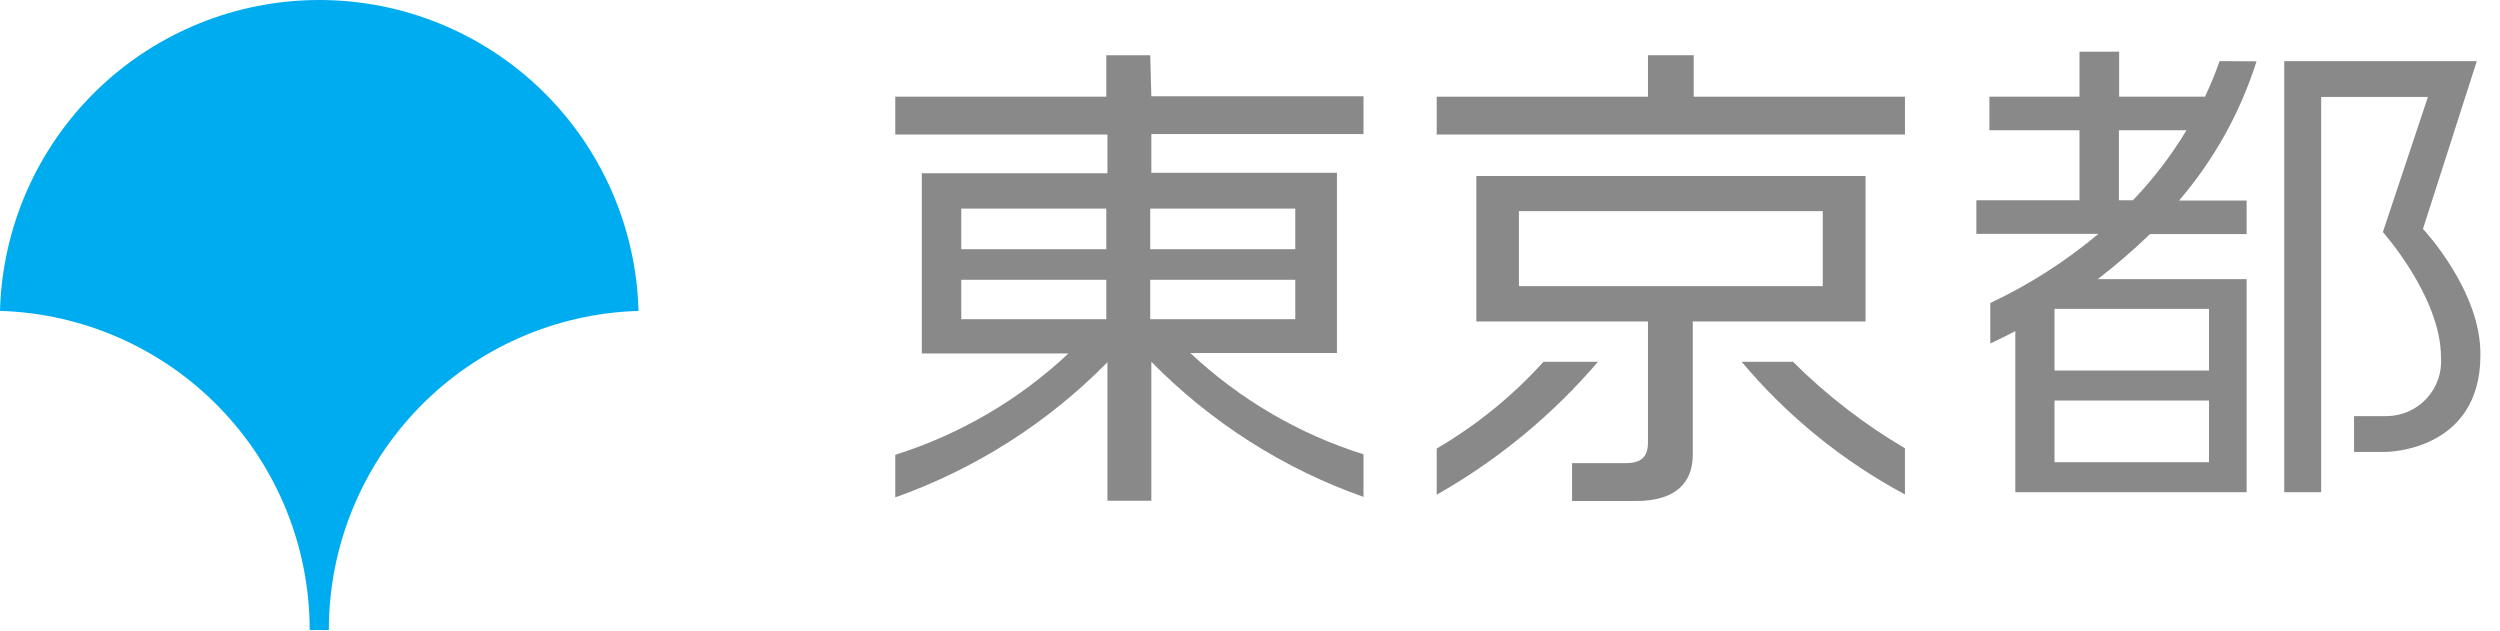
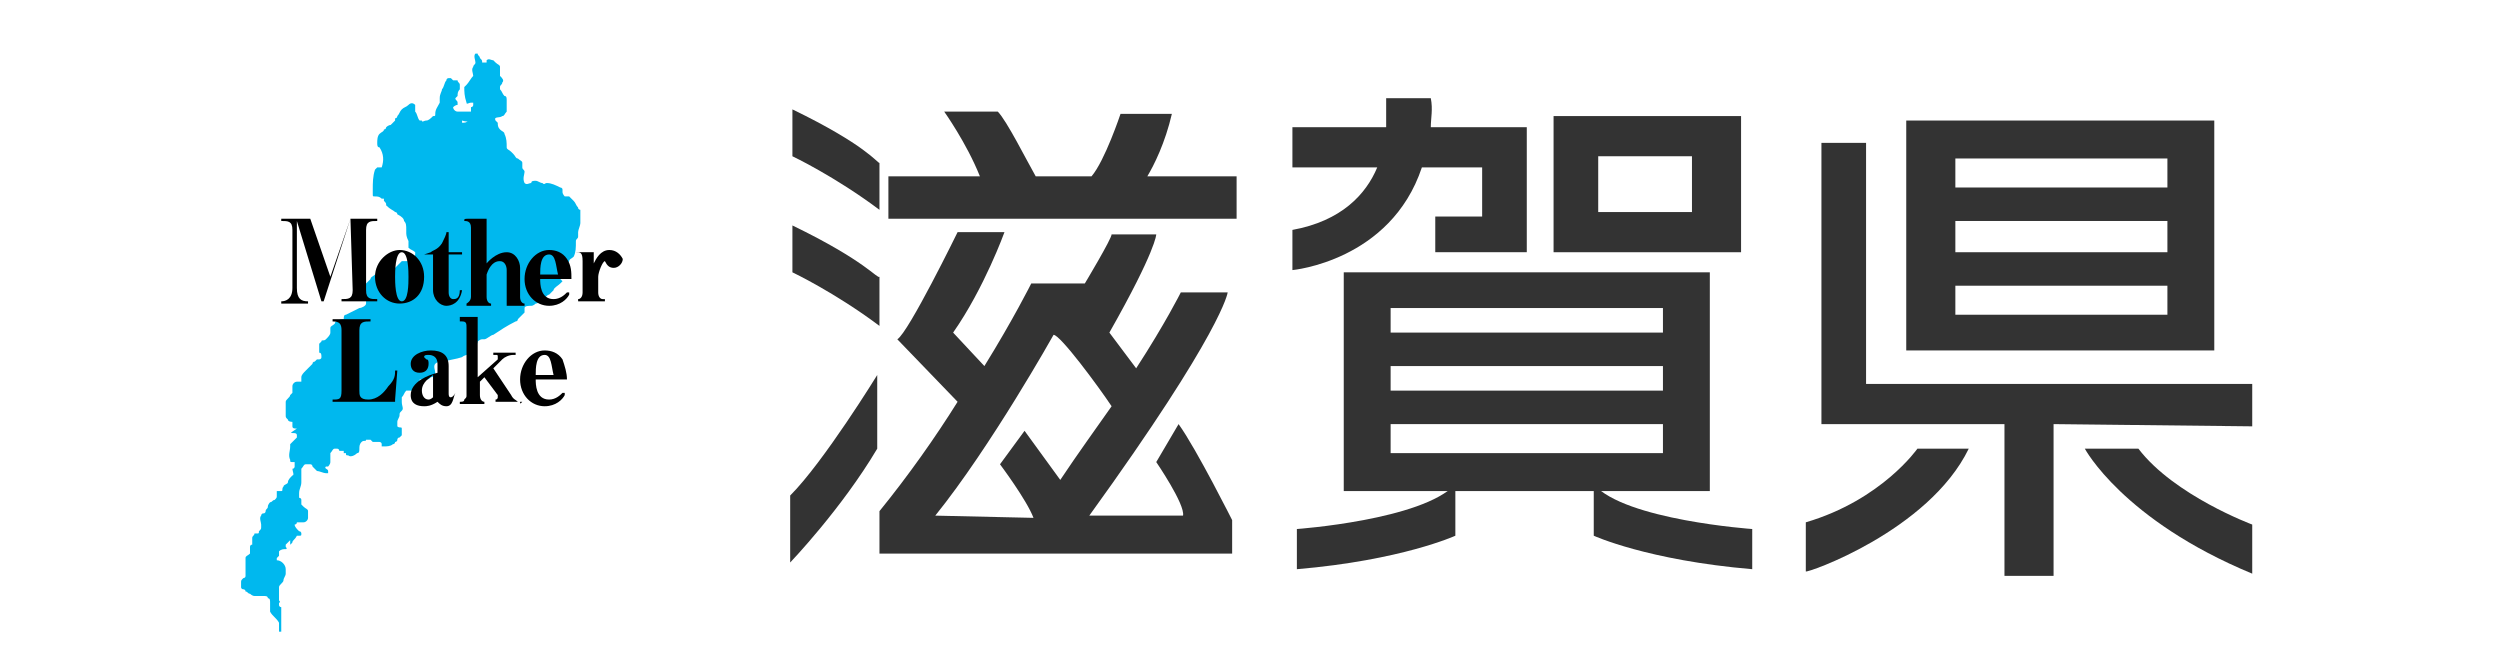
- <svg xmlns="http://www.w3.org/2000/svg" fill="none" height="28" viewBox="0 0 111 28" width="111">
-   <path d="m13.75 27.974h.85c-.002-3.687 1.433-7.229 4.001-9.874s6.064-4.187 9.749-4.296c-.098-3.694-1.635-7.204-4.282-9.783-2.648-2.578-6.197-4.021-9.893-4.021s-7.245 1.443-9.893 4.021c-2.648 2.578-4.184 6.088-4.282 9.783 3.685.109 7.182 1.65 9.749 4.296s4.002 6.188 4.001 9.874z" fill="#00acf0" />
-   <g fill="#898989">
-     <path d="m51.07 2.453h-1.95v1.84h-9.37v1.68h9.42v1.72h-8.24v8h6.51c-2.193 2.058-4.822 3.596-7.69 4.5v1.89c3.554-1.26 6.776-3.311 9.42-6v6.15h1.95v-6.17c2.643 2.691 5.864 4.743 9.42 6v-1.89c-2.869-.903-5.498-2.441-7.69-4.5h6.51v-8h-8.24v-1.72h9.42v-1.68h-9.42zm-8.39 6.81h6.44v1.8h-6.44zm0 3.16h6.44v1.75h-6.44zm14.83 1.75h-6.44v-1.75h6.44zm0-4.91v1.8h-6.44v-1.8z" />
-     <path d="m68.53 16.064c-1.374 1.518-2.972 2.817-4.74 3.85v2.05c2.711-1.536 5.134-3.533 7.16-5.9z" />
-     <path d="m79.61 16.064h-2.28c2.02 2.407 4.481 4.406 7.25 5.89v-2.05c-1.812-1.066-3.481-2.356-4.97-3.84z" />
-     <path d="m80.93 14.274h1.9v-6.46h-17.28v6.46h7.62v5.38c0 .71-.39.91-1 .91h-2.37v1.68h2.85c1.77 0 2.51-.83 2.51-2.06v-5.91zm-13.49-4.9h13.49v3.33h-13.49z" />
-     <path d="m75.2 2.453h-2.03v1.84h-9.38v1.68h20.79v-1.68h-9.38z" />
-     <path d="m107.58 10.164 2.39-7.45h-8.55v19.14h1.64v-17.55h4.74l-2 6s2.58 2.89 2.58 5.56c.025.332-.019.666-.129.981-.11.315-.283.603-.509.848-.226.245-.5.441-.805.575-.305.135-.634.205-.967.207h-1.45v1.59h1.4s4.21 0 4.21-4.29c.04-2.87-2.55-5.61-2.55-5.61z" />
-     <path d="m98.55 2.713c-.188.538-.405 1.065-.65 1.58h-3.81v-2h-1.76v2h-4v1.49h4v3.11h-4.58v1.49h5.42c-1.461 1.226-3.075 2.258-4.8 3.07v1.8c.35-.17.73-.35 1.11-.55v7.15h10.27v-9.46h-6.61c.811-.622 1.585-1.29 2.32-2h4.29v-1.49h-3c1.551-1.807 2.722-3.909 3.44-6.18zm-.47 17.81h-6.86v-2.74h6.86zm0-4.07h-6.86v-2.74h6.86zm-4-7.56v-3.11h3c-.675 1.122-1.474 2.165-2.38 3.11z" />
+ <svg xmlns="http://www.w3.org/2000/svg" xml:space="preserve" style="enable-background:new 0 0 112 29;" viewBox="0 0 112 29" y="0px" x="0px" id="レイヤー_1" version="1.1">
+   <defs id="defs71" />
+   <style id="style10" type="text/css">
+ 	.st0{fill:#00B8EE;}
+ </style>
+   <g style="fill:#333333" id="g40">
+     <path style="fill:#333333" id="path12" d="M52.8,19l-1,1.7c0,0,1.3,1.9,1.2,2.4h-4.2c6-8.3,6.2-10,6.2-10h-2.1c0,0-0.7,1.4-2,3.4l-1.2-1.6c2.1-3.7,2.1-4.4,2.1-4.4   h-2c0,0.2-1.2,2.2-1.2,2.2h-2.4c0,0-0.8,1.6-2.1,3.7l-1.4-1.5c1.4-2,2.3-4.5,2.3-4.5h-2.1c0,0-2.2,4.5-2.7,4.8l2.7,2.8   c-1,1.6-2.2,3.3-3.5,4.9v1.9h15.8v-1.5C55.3,23.5,53.6,20.1,52.8,19z M41.9,23.1c2.5-3.1,5.3-8.1,5.3-8.1c0.3,0,2,2.3,2.6,3.2   c-0.7,1-1.5,2.1-2.3,3.3l-1.6-2.2l-1.1,1.5c0,0,1.2,1.6,1.5,2.4L41.9,23.1" />
+     <path style="fill:#333333" id="path14" d="M51.4,7.9c0.3-0.5,0.8-1.5,1.1-2.8h-2.3c0,0-0.7,2.1-1.3,2.8h-2.5C46,7.2,45.1,5.4,44.7,5h-2.4c0,0,1,1.4,1.6,2.9h-4.1v1.9   h15.6V7.9H51.4z" />
+     <path style="fill:#333333" id="path16" d="M35.5,4.9V7c0,0,1.9,0.9,3.9,2.4V7.3C39.3,7.3,38.8,6.5,35.5,4.9z" />
+     <path style="fill:#333333" id="path18" d="M35.5,10.1v2.1c0,0,1.9,0.9,3.9,2.4v-2.2C39.3,12.5,38.8,11.7,35.5,10.1z" />
+     <path style="fill:#333333" id="path20" d="M39.3,16.8c0,0-2.4,3.9-3.9,5.4v3c0,0,2.3-2.4,3.9-5.1V16.8z" />
+     <path style="fill:#333333" id="path22" d="M64.1,5.7c0-0.4,0.1-0.8,0-1.3h-2c0,0,0,0.5,0,1.3h-4.2v1.8h3.8c-0.5,1.2-1.6,2.4-3.8,2.8v1.8c0,0,4.4-0.4,5.8-4.6h2.7v2.2   h-2.1v1.6h4.1V5.7H64.1z" />
+     <path style="fill:#333333" id="path24" d="M69.6,5.2v6.1H78V5.2H69.6z M75.8,9.5h-4.2V7h4.2V9.5z" />
+     <path style="fill:#333333" id="path26" d="M60.2,12.2V22h16.4v-9.8H60.2z M74.5,20.3H62.3V19h12.2V20.3z M74.5,17.5H62.3v-1.1h12.2V17.5z M74.5,14.9H62.3v-1.1h12.2   V14.9z" />
+     <polygon style="fill:#333333" id="polygon28" points="100.9,17.2 83.6,17.2 83.6,6.4 81.6,6.4 81.6,19 89.8,19 89.8,25.8 92,25.8 92,19 100.9,19.1  " />
+     <path style="fill:#333333" id="path30" d="M88.2,20.1h-2.3c0,0-1.6,2.3-5,3.3v2.2C80.9,25.7,86.4,23.8,88.2,20.1z" />
+     <path style="fill:#333333" id="path32" d="M93.4,20.1c0,0,1.7,3.2,7.5,5.6v-2.2c0,0-3.5-1.3-5.1-3.4H93.4" />
+     <path style="fill:#333333" id="path34" d="M65.2,21.7V24c0,0-2.4,1.1-7.1,1.5v-1.8C58.1,23.7,63.7,23.3,65.2,21.7z" />
+     <path style="fill:#333333" id="path36" d="M71.4,21.7V24c0,0,2.4,1.1,7.1,1.5v-1.8C78.5,23.7,72.8,23.3,71.4,21.7z" />
+     <path style="fill:#333333" id="path38" d="M85.4,5.4v10.3h13.8V5.4H85.4z M97.1,14.1h-9.5v-1.3h9.5V14.1z M97.1,11.3h-9.5V9.9h9.5V11.3z M97.1,8.4h-9.5V7.1h9.5V8.4z   " />
+   </g>
+   <g id="g66">
+     <path id="path42" d="M17.1,7.5c-0.1,0-0.1,0-0.2,0l-0.1,0.1c-0.1,0.3-0.1,0.6-0.1,0.9l0,0c0,0.1,0,0.1,0,0.2l0,0   c0,0.1,0,0.1,0.1,0.1s0.2,0,0.3,0.1c0,0,0,0,0.1,0V9c0.1,0.1,0.1,0.1,0.1,0.2l0,0c0.2,0.2,0.3,0.2,0.4,0.3c0.1,0,0.1,0.1,0.1,0.1   l0,0c0.2,0.1,0.3,0.2,0.3,0.3c0.1,0.1,0.1,0.2,0.1,0.4v0.1c0,0.1,0,0.2,0.1,0.4c0,0.1,0,0.2,0,0.3l0,0l0,0c0.1,0.1,0.2,0.1,0.3,0.2   v0.1c0,0.1-0.1,0.1-0.1,0.2c0,0.1-0.1,0.1-0.1,0.1c-0.1,0-0.2,0-0.3,0H18c-0.1,0.1-0.2,0.2-0.3,0.3s-0.1,0.1-0.2,0.1l0,0   c0,0.1,0,0.2-0.1,0.3c-0.1,0-0.2-0.1-0.3-0.1s-0.2,0-0.3,0c-0.1,0.1-0.2,0.1-0.2,0.2c-0.1,0.1-0.2,0.2-0.3,0.3c0,0,0,0,0,0.1V13   c0,0,0,0.1,0.1,0.1l0,0c0,0,0,0,0,0.1s0,0.2,0,0.4c0,0.1-0.2,0.2-0.3,0.2c-0.2,0.1-0.4,0.2-0.6,0.3c-0.1,0-0.1,0.1-0.1,0.2   c-0.1,0-0.2,0-0.3,0.1c0,0-0.1,0-0.1,0.1c-0.1,0.1-0.2,0.1-0.2,0.2l0,0c0,0.1,0,0.1,0,0.2c0,0.1-0.1,0.2-0.2,0.3   c-0.1,0.1-0.2,0-0.2,0.1l-0.1,0.1c0,0.1,0,0.1,0,0.2l0,0c0,0.1,0,0.2,0,0.2c0.1,0,0.1,0.1,0.1,0.2c0,0.1-0.1,0.1-0.1,0.1h-0.1   l-0.1,0.1c0,0-0.1,0-0.1,0.1c-0.1,0.1-0.2,0.2-0.3,0.3s-0.2,0.2-0.2,0.3s0,0.1,0,0.2l0,0c-0.1,0-0.1,0-0.2,0   c-0.1,0-0.2,0.1-0.2,0.2c0,0.1,0,0.2,0,0.3L13,17.7c0,0.1-0.2,0.2-0.2,0.3c0,0.2,0,0.3,0,0.5v0.1c0,0.1,0,0.1,0.1,0.2   c0,0.1,0.2,0.1,0.2,0.1c0,0.1,0,0.1,0,0.2s0.1,0.1,0.2,0.1c-0.3,0.2-0.3,0.2-0.2,0.2l0,0c0.1,0,0.2,0,0.2,0.1v0.1   c-0.1,0.1-0.1,0.1-0.2,0.2L13,19.9V20c0,0.2-0.1,0.4,0,0.6c0,0.1,0,0.1,0.1,0.1h0.1c0,0,0,0,0,0.1v0.1c0,0,0,0.1-0.1,0.1   c0,0.1,0.1,0.3,0,0.3c-0.1,0.1-0.2,0.2-0.2,0.3c0,0.1-0.2,0.1-0.2,0.2c-0.1,0.1,0,0.2-0.1,0.2c-0.1,0-0.2,0-0.2,0   c0,0.1,0,0.1,0,0.2s0,0.1-0.1,0.2c-0.1,0-0.1,0.1-0.2,0.1c0,0-0.1,0.1-0.1,0.2s-0.1,0.1-0.1,0.2c0,0,0,0.1-0.1,0.1   c-0.1,0-0.1,0.1-0.1,0.1c-0.1,0.1,0,0.3,0,0.4c0,0,0,0,0,0.1s0,0.1-0.1,0.2c0,0.1,0,0.1-0.1,0.1h-0.1c0,0.1-0.1,0.1-0.1,0.2   s0,0.2,0,0.3l0,0c-0.1,0-0.1,0.1-0.1,0.1c0,0.1,0,0.2,0,0.2v0.1C11.1,24.9,11,24.9,11,25c0,0,0,0,0,0.1s0,0.1,0,0.2v0.1   c0,0.1,0,0.3,0,0.4s-0.1,0.1-0.1,0.1l0,0c-0.1,0.1-0.1,0.1-0.1,0.2c0,0,0,0.1,0,0.2s0.1,0.1,0.1,0.1s0.1,0,0.1,0.1   c0.1,0,0.1,0.1,0.2,0.1c0,0,0.1,0.1,0.2,0.1c0.1,0,0.2,0,0.4,0c0.1,0,0.2,0,0.2,0.1c0.1,0,0.1,0.1,0.1,0.2s0,0.3,0,0.4   c0.1,0.2,0.3,0.3,0.4,0.5c0,0.1,0,0.3,0,0.4h0.1c0-0.3,0-0.5,0-0.8c0-0.1,0-0.1,0-0.2c0,0,0,0,0-0.1c0,0-0.1,0-0.1-0.1V27   c0,0,0.1,0,0-0.1c0-0.2,0-0.4,0-0.6c0-0.1,0.2-0.2,0.2-0.3c0-0.1,0.1-0.2,0.1-0.3c0-0.1,0-0.1,0-0.2c0-0.2-0.2-0.4-0.4-0.4V25   l0.1-0.1c0-0.1,0-0.1,0-0.2c0.1-0.1,0.2-0.1,0.3-0.1c0,0,0.1,0,0-0.1v-0.1c0.1-0.1,0.1-0.1,0.2-0.2c0,0.3,0,0.2,0.1,0.1   c0-0.1,0.1-0.1,0.2-0.3h0.1c0.1,0,0.1,0,0.1-0.1c0,0,0-0.1-0.1-0.1c-0.1-0.1-0.2-0.2-0.2-0.3c0,0,0.1,0,0.1-0.1h0.1   c0.1,0,0.1,0,0.2,0c0.1,0,0.2-0.1,0.2-0.2s0-0.2,0-0.3c0-0.1-0.1-0.1-0.2-0.2l-0.1-0.1c0-0.1,0-0.1,0-0.2s-0.1-0.1-0.1-0.1v-0.1   v-0.1c0-0.2,0.1-0.3,0.1-0.5c0-0.1,0-0.1,0-0.2s0-0.1,0-0.1v-0.1v-0.1c0,0,0,0,0-0.1c0.1-0.1,0.1-0.2,0.2-0.2c0.1,0,0.1,0,0.2,0   c0.1,0,0.1,0.1,0.1,0.1l0.1,0.1l0.1,0.1c0.1,0,0.3,0.1,0.4,0.1h0.1c0,0,0,0,0-0.1s-0.2-0.1-0.1-0.2h0.1c0,0,0.1-0.1,0.1-0.2   c0,0,0,0,0-0.1l0,0v-0.1c0-0.1,0-0.2,0-0.2c0.1-0.1,0.1-0.2,0.2-0.2h0.1c0,0,0.1,0,0.1,0.1h0.1c0.1,0,0.1,0,0.1,0s0,0,0,0.1h0.1   c0,0.1,0,0.1,0.1,0.1c0.1,0.1,0.3,0,0.4-0.1c0.1,0,0.1-0.1,0.1-0.2s0-0.2,0.1-0.3c0.1-0.1,0.2,0,0.2-0.1c0.1,0,0.1,0,0.2,0l0,0   c0,0,0,0,0.1,0.1c0.1,0,0.2,0,0.2,0H17c0,0,0.1,0,0.1,0.1V20h0.1c0.1,0,0.3,0,0.4-0.1c0,0,0.1,0,0.1-0.1c0,0,0.1,0,0.1-0.1   c0,0,0-0.1,0.1-0.1l0.1-0.1c0-0.1,0-0.2,0-0.3c0-0.1-0.1,0-0.2-0.1l0,0c0-0.1,0-0.1,0-0.2s0.1-0.2,0.1-0.3c0-0.1,0-0.1,0.1-0.2   s0-0.2,0-0.4c0,0,0-0.1,0-0.2c0.1-0.1,0.1-0.2,0.2-0.3c0.1,0,0.2,0,0.3,0s0.1,0,0.2,0s0.2-0.1,0.2-0.1c0-0.1,0-0.1,0-0.2   c0,0,0-0.1-0.1-0.1V17l0,0c0.1,0,0.2,0,0.3,0s0.1,0,0.2-0.1c0.1,0,0.2-0.1,0.2-0.2s-0.1-0.3,0-0.4s0.2-0.1,0.4-0.1   c0.3-0.1,0.5-0.1,0.8-0.2c0.1-0.1,0.3-0.1,0.4-0.2c0.1,0,0.1-0.1,0.1-0.2c0.1-0.1,0.2-0.2,0.2-0.3c0,0,0.1-0.1,0.2-0.1l0,0h0.1   c0.1,0,0.3-0.2,0.4-0.2c0.3-0.2,0.6-0.4,1-0.6c0,0,0.1,0,0.1-0.1c0.1-0.1,0.2-0.2,0.3-0.3c0-0.1,0-0.1,0-0.2c0-0.1,0.2-0.1,0.3-0.1   c0.1,0,0.2-0.1,0.2-0.1c0.1,0,0.2-0.1,0.3-0.2l0,0l0,0c0.1,0,0.2-0.2,0.3-0.2c0.1-0.1,0.1-0.1,0.2-0.2c0-0.1,0.2-0.2,0.3-0.3   l0.1-0.1l-0.1-0.1c0-0.1,0-0.1,0-0.2c0,0,0,0,0.1-0.1s0.1-0.1,0.2-0.2c0-0.1,0-0.2,0.1-0.3c0-0.1,0.1-0.1,0.2-0.2   c0.1-0.2,0.1-0.4,0.1-0.7c0-0.1,0.1-0.1,0.1-0.2c0-0.1,0-0.1,0-0.2c0-0.1,0.1-0.3,0.1-0.4c0-0.2,0-0.4,0-0.6c0,0-0.1,0-0.1-0.1   c-0.1-0.1-0.1-0.2-0.2-0.3l-0.1-0.1l-0.1-0.1c-0.1,0-0.1,0-0.2,0c0,0-0.1-0.1-0.1-0.2c0,0,0,0,0-0.1c0-0.1-0.1-0.1-0.1-0.1   c-0.2-0.1-0.4-0.2-0.6-0.2c-0.1,0-0.1,0.1-0.2,0c-0.1,0-0.2-0.1-0.3-0.1c-0.1,0-0.2,0-0.2,0.1c-0.1,0-0.2,0.1-0.3,0   c-0.1-0.2,0-0.4,0-0.5s-0.1-0.1-0.1-0.2c0,0,0-0.1,0-0.2s-0.1-0.1-0.2-0.2c-0.1,0-0.1-0.1-0.2-0.2l-0.1-0.1   c-0.1-0.1-0.2-0.1-0.2-0.2c0-0.2,0-0.4-0.1-0.6c0-0.1-0.1-0.1-0.2-0.2s-0.1-0.2-0.1-0.3l-0.1-0.1c-0.1-0.2,0.2-0.1,0.3-0.2   c0.1,0,0.1-0.1,0.2-0.2c0-0.2,0-0.3,0-0.5c0-0.1,0-0.2-0.1-0.2c-0.1-0.1-0.1-0.2-0.2-0.3V3.9c0-0.1,0.1-0.1,0.1-0.2   c0.1-0.1,0-0.2-0.1-0.3c0-0.1,0-0.3,0-0.4c0-0.1-0.1-0.1-0.2-0.2l-0.1-0.1c-0.1,0-0.2-0.1-0.3,0v0.1c-0.1,0-0.2,0-0.2,0   c0-0.1,0-0.1-0.1-0.2c0-0.1-0.1-0.1-0.1-0.2h-0.1c-0.1,0.1,0,0.3,0,0.4c0,0.1-0.1,0.1-0.1,0.2c-0.1,0.1,0,0.3,0,0.4   c-0.1,0.1-0.2,0.3-0.3,0.4l-0.1,0.1c0,0.2,0,0.4,0.1,0.7c0,0.1,0.1,0,0.2,0h0.1v0.1c0,0.1-0.1,0.1-0.1,0.1c0,0.1,0,0.2,0,0.3   S21,5.2,21,5.2c0,0.1,0,0.2,0,0.2c-0.1,0.1-0.2,0.1-0.3,0.1V5.4c0.3,0.1,0.4,0,0.4,0c0-0.2,0-0.3,0-0.4l0,0c-0.2,0-0.4,0-0.6,0   c-0.1,0-0.2-0.1-0.2-0.2c0,0,0.1-0.1,0.2-0.1c0,0,0,0,0-0.1s-0.1-0.1-0.1-0.2l0.1-0.1c0-0.1,0-0.2,0.1-0.3c0-0.1,0-0.1,0-0.2   c0-0.1-0.1-0.1-0.1-0.2c-0.1,0-0.2,0-0.2,0l-0.1-0.1c0,0,0,0-0.1,0c0,0-0.1,0-0.1,0.1c-0.1,0.1-0.1,0.3-0.2,0.4   c0,0.1-0.1,0.2-0.1,0.4c0,0.1,0,0.1,0,0.2c-0.1,0.2-0.2,0.3-0.2,0.5c0,0.1,0,0.1-0.1,0.1c-0.1,0.1-0.2,0.2-0.3,0.2s-0.2,0.1-0.2,0   h-0.1c-0.1-0.1-0.1-0.3-0.2-0.4V4.9c0-0.1,0-0.2,0-0.2c-0.1-0.1-0.2-0.1-0.3,0S18.1,4.8,18,4.9c-0.1,0.1-0.1,0.2-0.2,0.3   c0,0,0,0.1-0.1,0.1v0.1c-0.1,0.1-0.1,0.1-0.2,0.2c-0.1,0-0.2,0.1-0.2,0.1s0,0.1-0.1,0.1c0,0.1-0.1,0.1-0.2,0.2l0,0   c-0.1,0.1-0.1,0.3-0.1,0.4s0,0.2,0.1,0.2C17.2,6.9,17.2,7.2,17.1,7.5C17.2,7.5,17.2,7.5,17.1,7.5z" class="st0" />
+     <g id="g64">
+       <path id="path44" d="M15.8,13c0,0.4-0.2,0.4-0.5,0.4l0,0l0,0v0.1l0,0l0,0h1.6l0,0l0,0l0,0v-0.1l0,0l0,0l0,0c-0.3,0-0.5,0-0.5-0.4v-2.7    c0-0.4,0.2-0.4,0.5-0.4l0,0l0,0V9.8l0,0l0,0h-1.2l0,0l0,0l0,0l-0.9,2.6l-0.9-2.6l0,0l0,0l0,0h-1.3l0,0l0,0v0.1l0,0l0,0    c0.3,0,0.5,0,0.5,0.4v2.6c0,0.5-0.3,0.6-0.5,0.6l0,0l0,0v0.1l0,0l0,0h1.2l0,0l0,0v-0.1l0,0l0,0c-0.3,0-0.5-0.1-0.5-0.6v-3l1.1,3.6    l0,0l0,0l0,0h0.1l0,0l0,0l0,0l1.2-3.7L15.8,13L15.8,13z" />
+       <path id="path46" d="M19,12.4c0-0.7-0.5-1.2-1.1-1.2c-0.5,0-1.1,0.5-1.1,1.2s0.5,1.2,1.1,1.2S19,13.2,19,12.4z M18,13.5    c-0.3,0-0.3-0.9-0.3-1.1c0-0.2,0-1.1,0.3-1.1c0.3,0,0.3,0.9,0.3,1.1C18.3,12.7,18.3,13.5,18,13.5z" />
+       <path id="path48" d="M19,11.4L19,11.4h0.4V13c0,0.4,0.3,0.7,0.6,0.7c0.2,0,0.6-0.1,0.7-0.7l0,0l0,0h-0.1l0,0l0,0c0,0.4-0.2,0.4-0.3,0.4    s-0.2-0.1-0.2-0.3v-1.7h0.5h0.1l0,0v-0.1l0,0h-0.1h-0.5v-0.9l0,0l0,0H20l0,0l0,0c0,0.1-0.1,0.3-0.2,0.5c-0.2,0.3-0.4,0.3-0.5,0.4    l0,0l0,0L19,11.4L19,11.4z" />
+       <path id="path50" d="M20.8,9.9L20.8,9.9c0.1,0,0.3,0,0.3,0.3v3.1c0,0.2-0.2,0.3-0.2,0.3l0,0l0,0v0.1l0,0l0,0H22l0,0l0,0v-0.1l0,0l0,0l0,0    c-0.1,0-0.2-0.1-0.2-0.3v-1c0.2-0.6,0.5-0.6,0.6-0.6c0.2,0,0.3,0.2,0.3,0.4v1.6l0,0l0,0l0,0h0.8l0,0l0,0v-0.1l0,0l0,0l0,0    c-0.1,0-0.2-0.1-0.2-0.3V12c0-0.3-0.2-0.7-0.6-0.7c-0.5,0-0.9,0.5-0.9,0.5v-2l0,0l0,0l0,0H21l0,0C20.8,9.8,20.8,9.8,20.8,9.9    L20.8,9.9L20.8,9.9z" />
+       <path id="path52" d="M25.4,11.6c-0.2-0.3-0.5-0.4-0.8-0.4c-0.6,0-1.1,0.6-1.1,1.3s0.5,1.2,1.1,1.2c0.5,0,0.8-0.3,0.9-0.5l0,0c0,0,0,0,0-0.1    l0,0l0,0l0,0c0,0,0,0-0.1,0l0,0c-0.1,0.1-0.3,0.3-0.6,0.3c-0.6,0-0.6-0.7-0.6-0.9h1.4l0,0l0,0l0,0C25.6,12.2,25.6,11.9,25.4,11.6z     M24.2,12.3c0-0.3,0-0.9,0.4-0.9c0.3,0,0.3,0.5,0.4,0.9H24.2z" />
+       <path id="path54" d="M25.2,16.1c-0.2-0.3-0.5-0.4-0.8-0.4c-0.6,0-1.1,0.6-1.1,1.3c0,0.7,0.5,1.2,1.1,1.2c0.5,0,0.8-0.3,0.9-0.5l0,0    c0,0,0,0,0-0.1l0,0l0,0l0,0c0,0,0,0-0.1,0l0,0c-0.1,0.1-0.3,0.3-0.6,0.3C24,17.9,24,17.2,24,17h1.4l0,0l0,0l0,0    C25.4,16.7,25.3,16.4,25.2,16.1z M24,16.8c0-0.3,0-0.9,0.4-0.9c0.3,0,0.3,0.5,0.4,0.9H24z" />
+       <path id="path56" d="M27.3,11.2c-0.4,0-0.6,0.4-0.7,0.6v-0.5l0,0l0,0l0,0h-0.8l0,0l0,0l0,0l0,0l0,0c0.2,0,0.3,0,0.3,0.4v1.4    c0,0.2-0.1,0.3-0.2,0.3l0,0l0,0l0,0v0.1l0,0l0,0h1.2l0,0l0,0v-0.1l0,0l0,0H27c-0.1,0-0.2-0.1-0.2-0.3v-0.7c0-0.2,0.2-0.7,0.3-0.7    l0,0c0.1,0.2,0.2,0.3,0.4,0.3c0.2,0,0.4-0.2,0.4-0.4C27.8,11.4,27.6,11.2,27.3,11.2z" />
+       <path id="path58" d="M17.8,16.6h-0.1l0,0l0,0c0,0.2,0,0.4-0.3,0.7c-0.2,0.3-0.5,0.6-0.9,0.6s-0.4-0.2-0.4-0.4v-2.7c0-0.4,0.2-0.4,0.5-0.4l0,0    l0,0v-0.1l0,0l0,0h-1.7l0,0l0,0v0.1l0,0l0,0c0.3,0,0.4,0.1,0.4,0.4v2.7c0,0.4-0.1,0.4-0.4,0.4l0,0l0,0V18l0,0l0,0h2.8l0,0l0,0    v-0.1L17.8,16.6L17.8,16.6L17.8,16.6z" />
+       <path id="path60" d="M20.4,17.6L20.4,17.6C20.3,17.6,20.3,17.6,20.4,17.6L20.4,17.6c-0.1,0.2-0.2,0.2-0.2,0.2c-0.1,0-0.1-0.1-0.1-0.2v-1.2    c0-0.5-0.3-0.7-0.8-0.7c-0.4,0-0.9,0.2-0.9,0.6c0,0.2,0.1,0.4,0.4,0.4s0.4-0.2,0.4-0.4c0-0.1,0-0.2-0.1-0.2L19,16    c0-0.1,0.1-0.1,0.2-0.1c0.2,0,0.4,0.1,0.4,0.4v0.4c-0.4,0.1-1.2,0.4-1.2,1c0,0.4,0.3,0.5,0.6,0.5c0.1,0,0.3,0,0.6-0.2    c0.1,0.1,0.2,0.2,0.4,0.2C20.3,18.2,20.3,17.8,20.4,17.6L20.4,17.6L20.4,17.6z M19.4,17.8c0,0-0.1,0.1-0.2,0.1    c-0.2,0-0.3-0.2-0.3-0.4c0-0.4,0.4-0.6,0.5-0.7V17.8z" />
+       <path id="path62" d="M23.3,18L23.3,18h-0.1c-0.1-0.1-0.2-0.1-0.3-0.3l-0.8-1.2l0.4-0.4c0.1-0.1,0.3-0.2,0.5-0.2h0.1l0,0l0,0v-0.1l0,0l0,0h-1    l0,0l0,0v0.1l0,0l0,0h0.1c0.1,0,0.1,0,0.1,0.1v0.1l-0.9,0.8v-2.7l0,0l0,0l0,0h-0.8l0,0l0,0v0.2l0,0l0,0h0.1c0.2,0,0.2,0.1,0.2,0.3    v3c0,0.1,0,0.1-0.1,0.2c0,0.1-0.1,0.1-0.2,0.1l0,0l0,0v0.1l0,0l0,0h1.1l0,0l0,0V18l0,0l0,0c-0.1,0-0.2-0.1-0.2-0.3v-0.6l0.2-0.2    l0.6,0.8v0.1c0,0,0,0.1-0.1,0.1l0,0l0,0V18l0,0l0,0h1.2l0,0C23.3,18.1,23.3,18.1,23.3,18L23.3,18L23.3,18z" />
+     </g>
  </g>
</svg>
